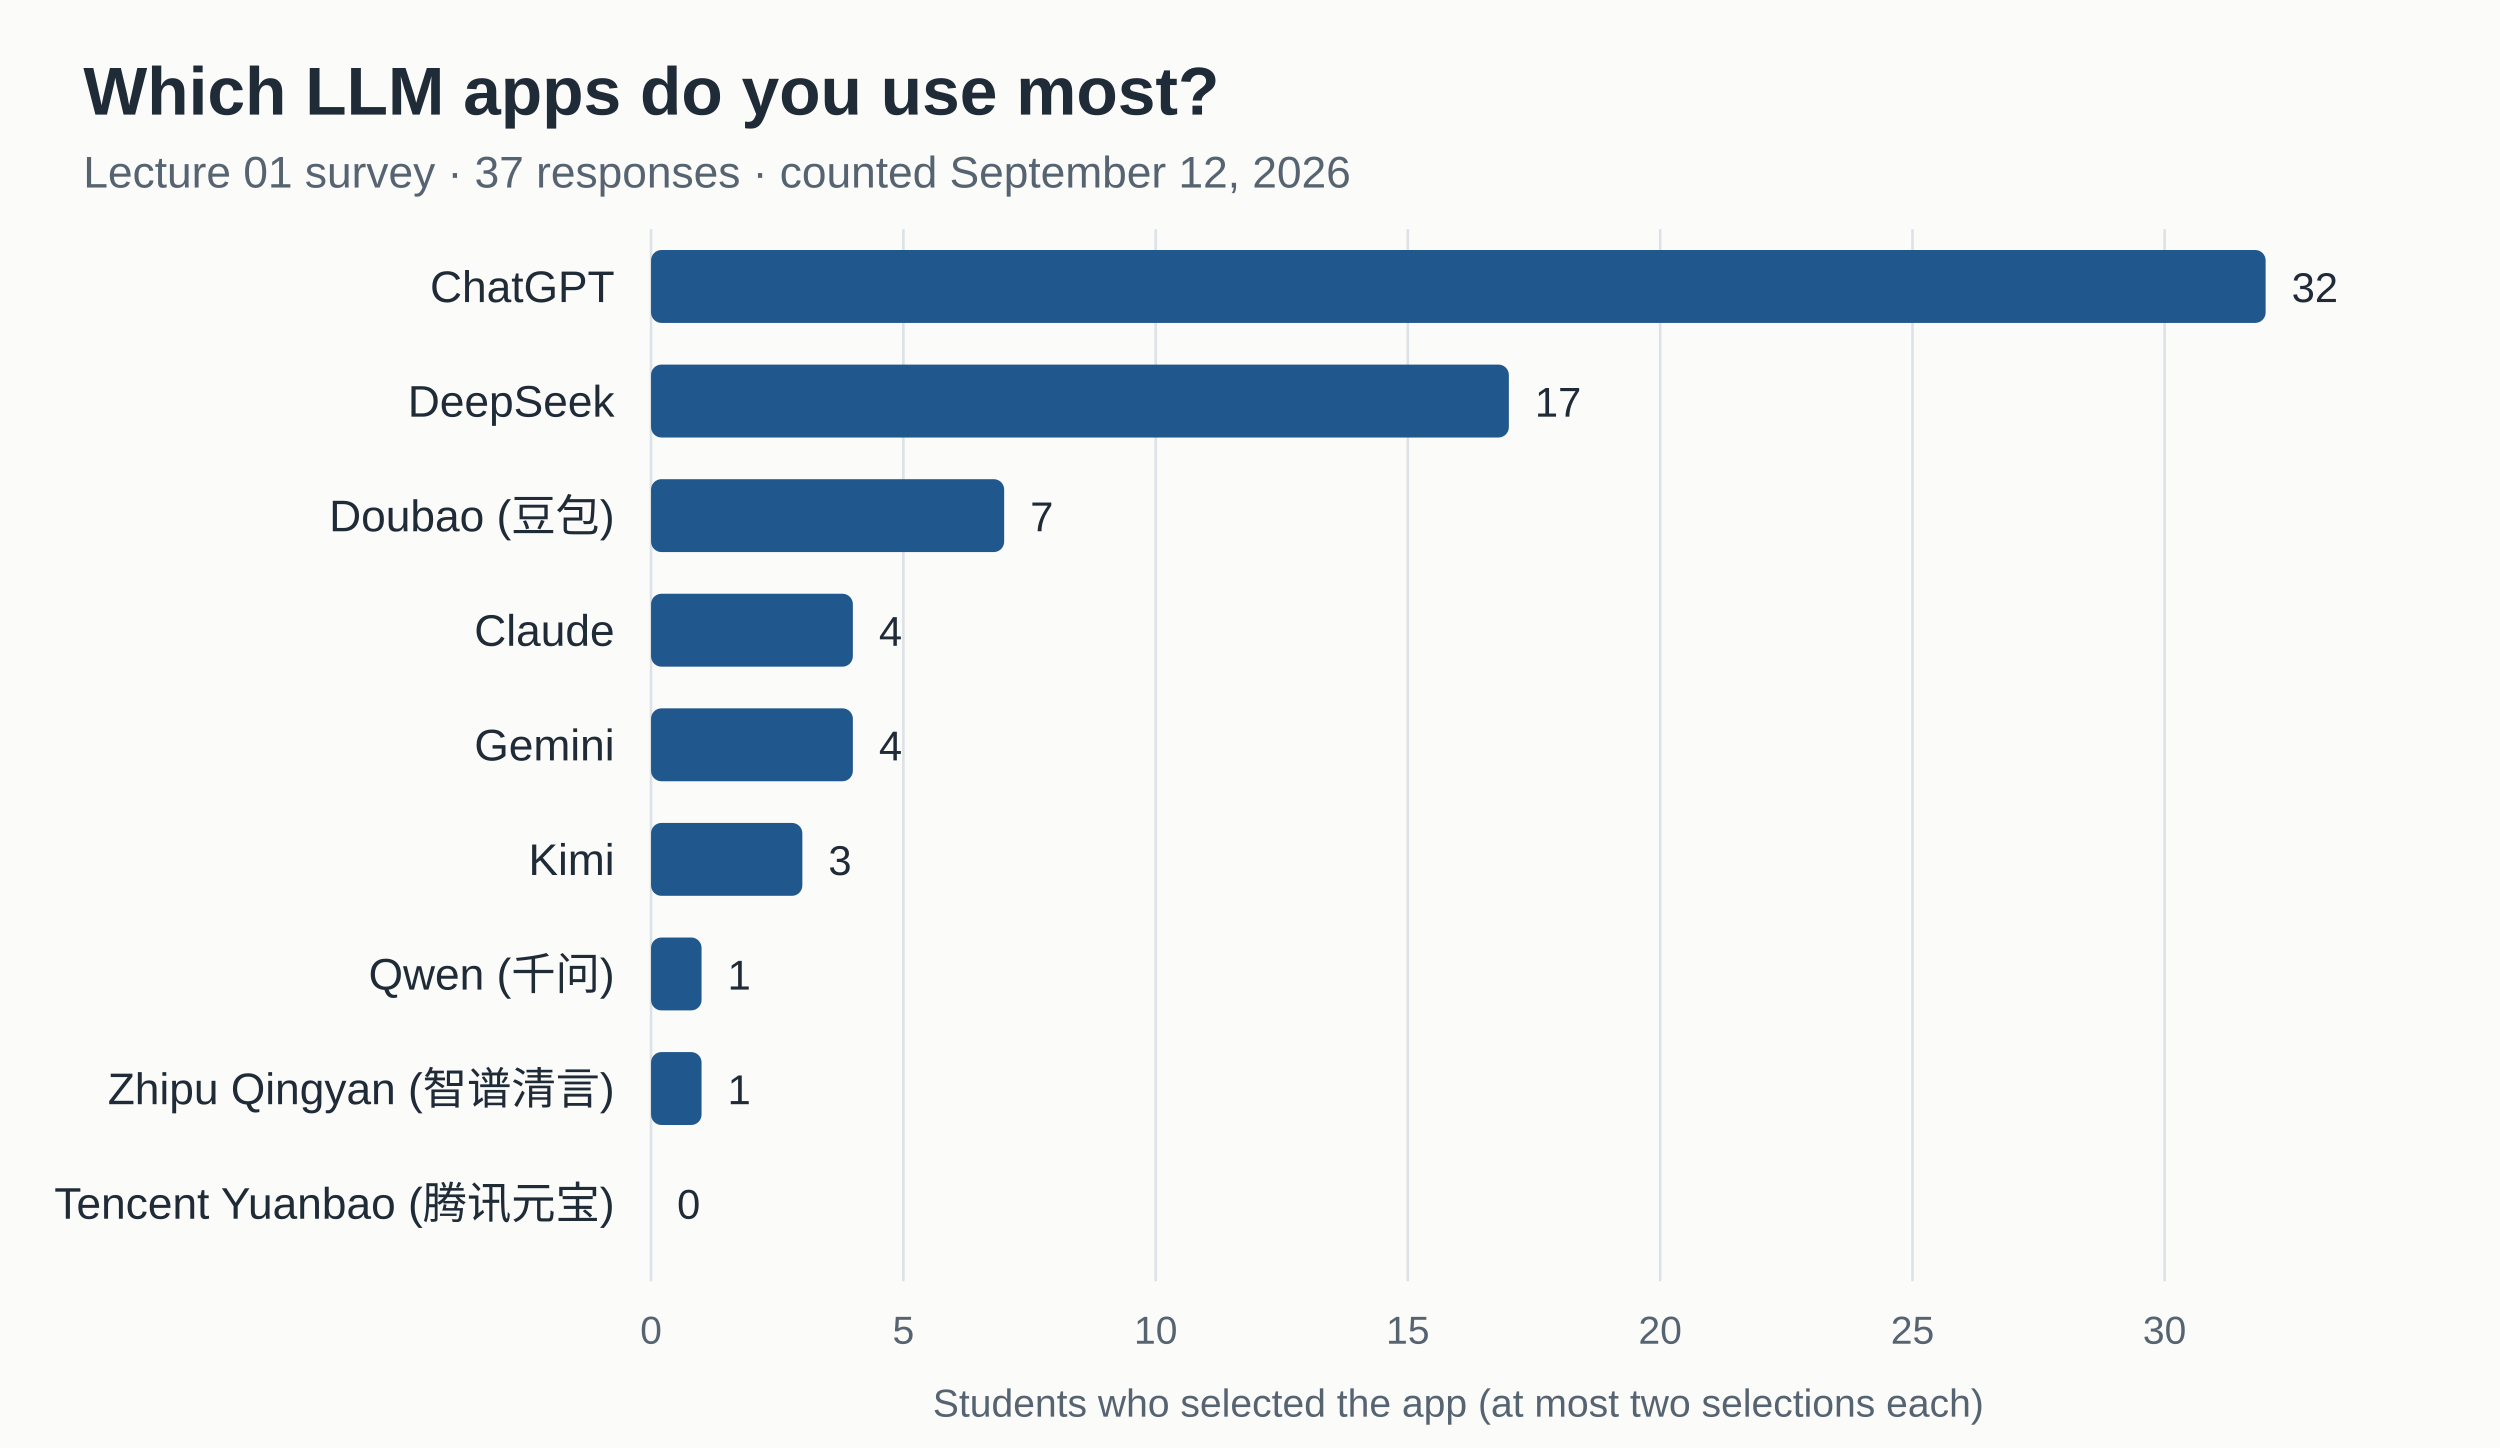
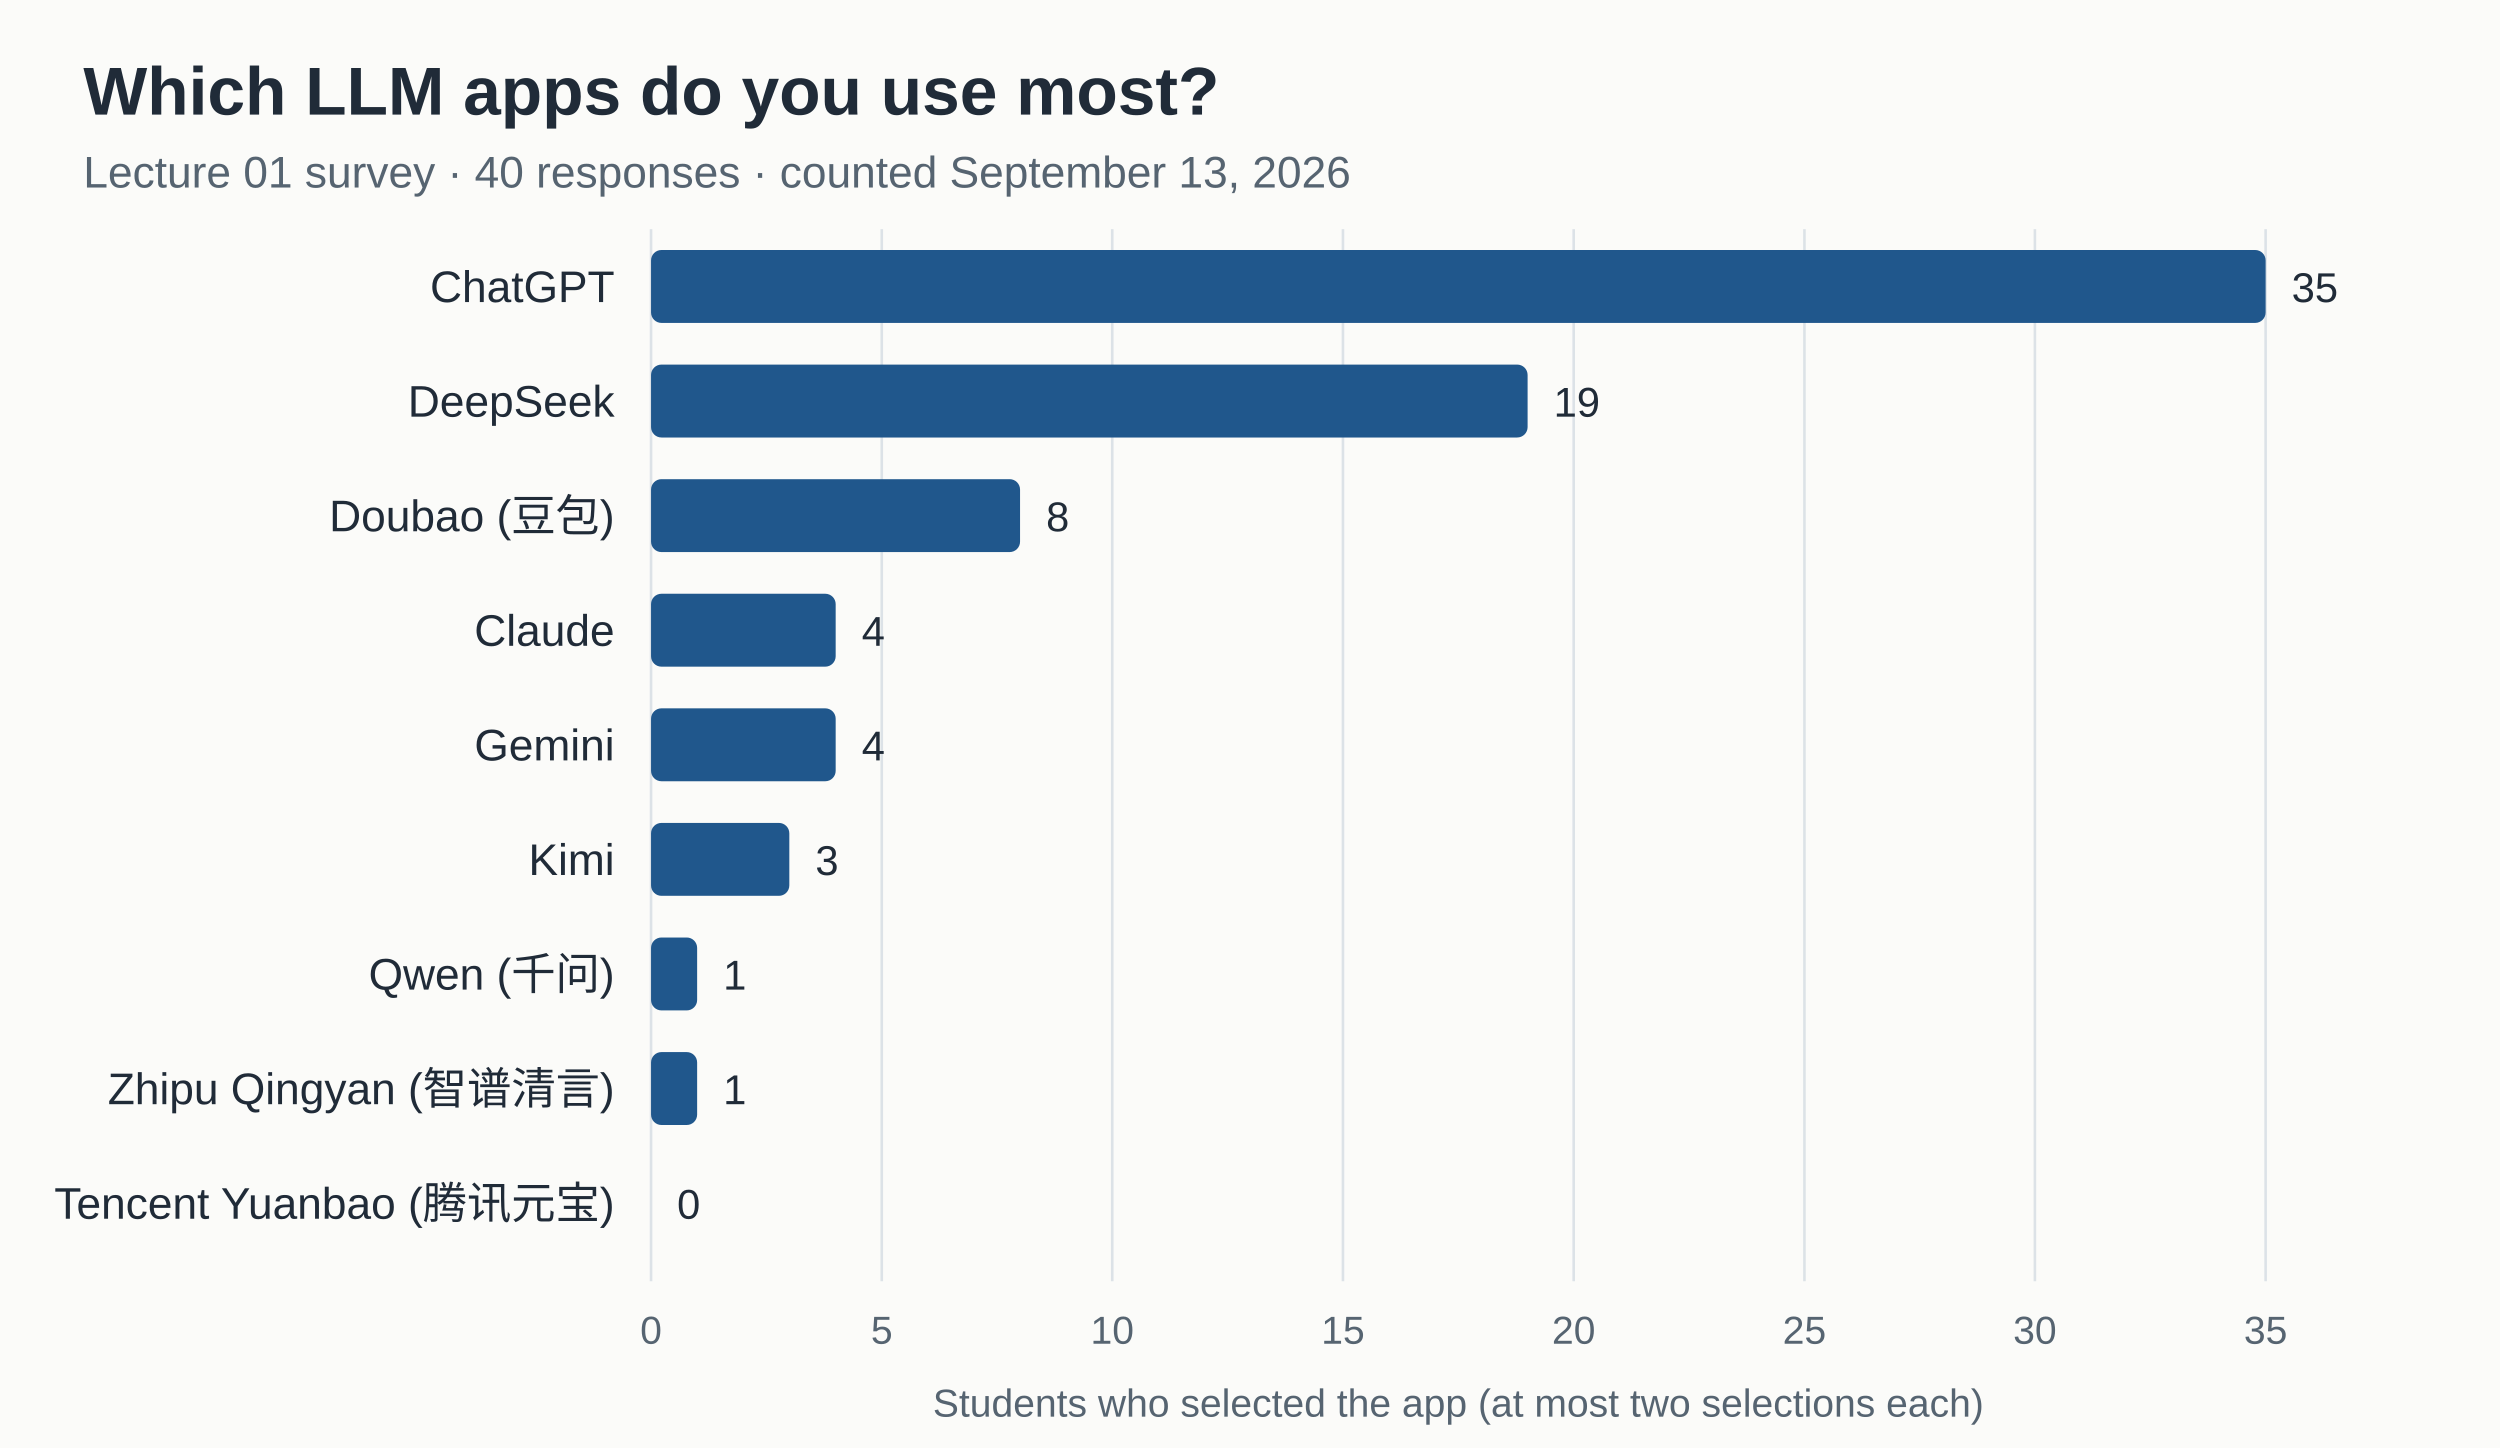
<svg xmlns="http://www.w3.org/2000/svg" width="960" height="556" viewBox="0 0 960 556" role="img" aria-labelledby="chart-title chart-desc" font-family="Arial, Helvetica Neue, PingFang SC, Microsoft YaHei, sans-serif">
  <rect width="960" height="556" fill="#fbfbf9" />
  <text x="32" y="44" font-size="26" font-weight="700" fill="#202b38">Which LLM apps do you use most?</text>
-   <text x="32" y="72" font-size="17" fill="#566471">Lecture 01 survey · 37 responses · counted September 12, 2026</text>
+   <text x="32" y="72" font-size="17" fill="#566471">Lecture 01 survey · 40 responses · counted September 13, 2026</text>
  <line x1="250.0" y1="88" x2="250.0" y2="492" stroke="#dce2e7" stroke-width="1" />
  <text x="250.0" y="516" font-size="15" fill="#566471" text-anchor="middle">0</text>
-   <line x1="346.9" y1="88" x2="346.9" y2="492" stroke="#dce2e7" stroke-width="1" />
-   <text x="346.9" y="516" font-size="15" fill="#566471" text-anchor="middle">5</text>
-   <line x1="443.8" y1="88" x2="443.8" y2="492" stroke="#dce2e7" stroke-width="1" />
-   <text x="443.8" y="516" font-size="15" fill="#566471" text-anchor="middle">10</text>
-   <line x1="540.6" y1="88" x2="540.6" y2="492" stroke="#dce2e7" stroke-width="1" />
-   <text x="540.6" y="516" font-size="15" fill="#566471" text-anchor="middle">15</text>
-   <line x1="637.5" y1="88" x2="637.5" y2="492" stroke="#dce2e7" stroke-width="1" />
-   <text x="637.5" y="516" font-size="15" fill="#566471" text-anchor="middle">20</text>
-   <line x1="734.4" y1="88" x2="734.4" y2="492" stroke="#dce2e7" stroke-width="1" />
-   <text x="734.4" y="516" font-size="15" fill="#566471" text-anchor="middle">25</text>
-   <line x1="831.2" y1="88" x2="831.2" y2="492" stroke="#dce2e7" stroke-width="1" />
-   <text x="831.2" y="516" font-size="15" fill="#566471" text-anchor="middle">30</text>
+   <line x1="338.6" y1="88" x2="338.6" y2="492" stroke="#dce2e7" stroke-width="1" />
+   <text x="338.6" y="516" font-size="15" fill="#566471" text-anchor="middle">5</text>
+   <line x1="427.1" y1="88" x2="427.1" y2="492" stroke="#dce2e7" stroke-width="1" />
+   <text x="427.1" y="516" font-size="15" fill="#566471" text-anchor="middle">10</text>
+   <line x1="515.7" y1="88" x2="515.7" y2="492" stroke="#dce2e7" stroke-width="1" />
+   <text x="515.7" y="516" font-size="15" fill="#566471" text-anchor="middle">15</text>
+   <line x1="604.3" y1="88" x2="604.3" y2="492" stroke="#dce2e7" stroke-width="1" />
+   <text x="604.3" y="516" font-size="15" fill="#566471" text-anchor="middle">20</text>
+   <line x1="692.9" y1="88" x2="692.9" y2="492" stroke="#dce2e7" stroke-width="1" />
+   <text x="692.9" y="516" font-size="15" fill="#566471" text-anchor="middle">25</text>
+   <line x1="781.4" y1="88" x2="781.4" y2="492" stroke="#dce2e7" stroke-width="1" />
+   <text x="781.4" y="516" font-size="15" fill="#566471" text-anchor="middle">30</text>
+   <line x1="870.0" y1="88" x2="870.0" y2="492" stroke="#dce2e7" stroke-width="1" />
+   <text x="870.0" y="516" font-size="15" fill="#566471" text-anchor="middle">35</text>
  <text x="236" y="116.0" font-size="17" fill="#202b38" text-anchor="end">ChatGPT</text>
  <rect x="250" y="96" width="620.0" height="28" rx="4" fill="#20578c" />
-   <text x="880.0" y="116.0" font-size="16" fill="#202b38">32</text>
+   <text x="880.0" y="116.0" font-size="16" fill="#202b38">35</text>
  <text x="236" y="160.0" font-size="17" fill="#202b38" text-anchor="end">DeepSeek</text>
-   <rect x="250" y="140" width="329.4" height="28" rx="4" fill="#20578c" />
-   <text x="589.4" y="160.0" font-size="16" fill="#202b38">17</text>
+   <rect x="250" y="140" width="336.6" height="28" rx="4" fill="#20578c" />
+   <text x="596.6" y="160.0" font-size="16" fill="#202b38">19</text>
  <text x="236" y="204.0" font-size="17" fill="#202b38" text-anchor="end">Doubao (豆包)</text>
-   <rect x="250" y="184" width="135.6" height="28" rx="4" fill="#20578c" />
-   <text x="395.6" y="204.0" font-size="16" fill="#202b38">7</text>
+   <rect x="250" y="184" width="141.7" height="28" rx="4" fill="#20578c" />
+   <text x="401.7" y="204.0" font-size="16" fill="#202b38">8</text>
  <text x="236" y="248.0" font-size="17" fill="#202b38" text-anchor="end">Claude</text>
-   <rect x="250" y="228" width="77.5" height="28" rx="4" fill="#20578c" />
-   <text x="337.5" y="248.0" font-size="16" fill="#202b38">4</text>
+   <rect x="250" y="228" width="70.9" height="28" rx="4" fill="#20578c" />
+   <text x="330.9" y="248.0" font-size="16" fill="#202b38">4</text>
  <text x="236" y="292.0" font-size="17" fill="#202b38" text-anchor="end">Gemini</text>
-   <rect x="250" y="272" width="77.5" height="28" rx="4" fill="#20578c" />
-   <text x="337.5" y="292.0" font-size="16" fill="#202b38">4</text>
+   <rect x="250" y="272" width="70.9" height="28" rx="4" fill="#20578c" />
+   <text x="330.9" y="292.0" font-size="16" fill="#202b38">4</text>
  <text x="236" y="336.0" font-size="17" fill="#202b38" text-anchor="end">Kimi</text>
-   <rect x="250" y="316" width="58.1" height="28" rx="4" fill="#20578c" />
-   <text x="318.1" y="336.0" font-size="16" fill="#202b38">3</text>
+   <rect x="250" y="316" width="53.1" height="28" rx="4" fill="#20578c" />
+   <text x="313.1" y="336.0" font-size="16" fill="#202b38">3</text>
  <text x="236" y="380.0" font-size="17" fill="#202b38" text-anchor="end">Qwen (千问)</text>
-   <rect x="250" y="360" width="19.4" height="28" rx="4" fill="#20578c" />
-   <text x="279.4" y="380.0" font-size="16" fill="#202b38">1</text>
+   <rect x="250" y="360" width="17.7" height="28" rx="4" fill="#20578c" />
+   <text x="277.7" y="380.0" font-size="16" fill="#202b38">1</text>
  <text x="236" y="424.0" font-size="17" fill="#202b38" text-anchor="end">Zhipu Qingyan (智谱清言)</text>
-   <rect x="250" y="404" width="19.4" height="28" rx="4" fill="#20578c" />
-   <text x="279.4" y="424.0" font-size="16" fill="#202b38">1</text>
+   <rect x="250" y="404" width="17.7" height="28" rx="4" fill="#20578c" />
+   <text x="277.7" y="424.0" font-size="16" fill="#202b38">1</text>
  <text x="236" y="468.0" font-size="17" fill="#202b38" text-anchor="end">Tencent Yuanbao (腾讯元宝)</text>
  <text x="260.0" y="468.0" font-size="16" fill="#202b38">0</text>
  <text x="560.0" y="544" font-size="15" fill="#566471" text-anchor="middle">Students who selected the app (at most two selections each)</text>
</svg>
